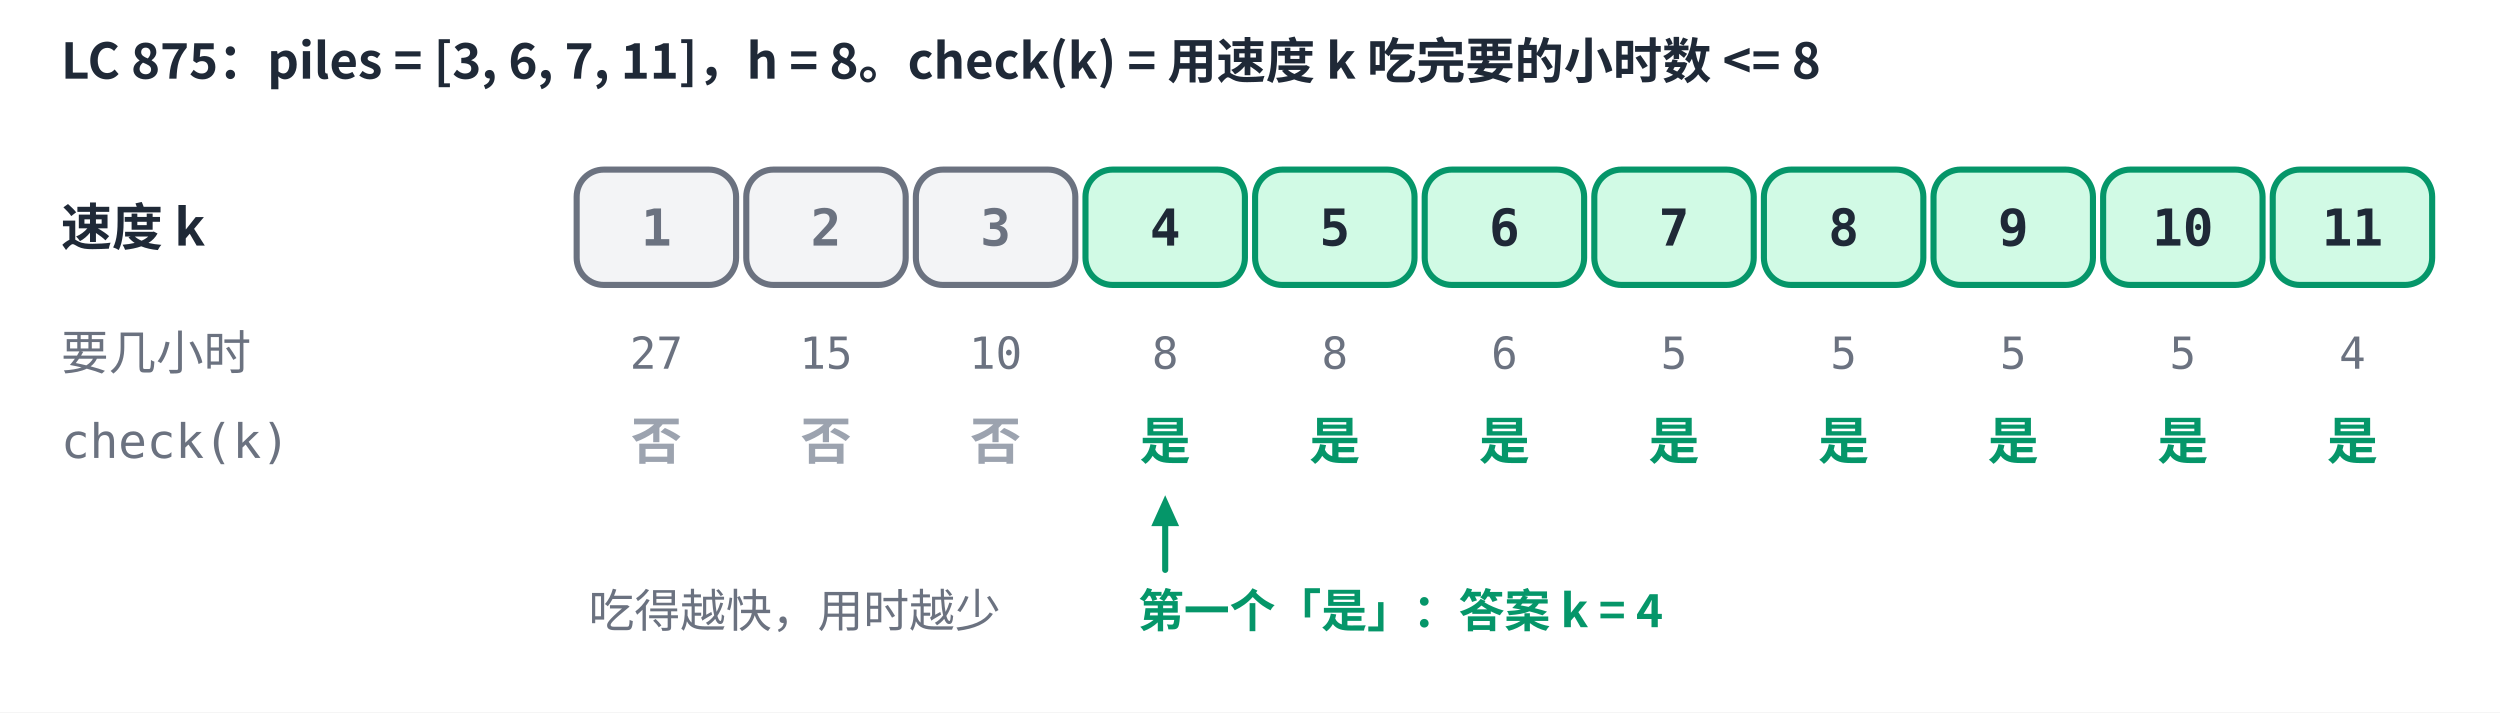
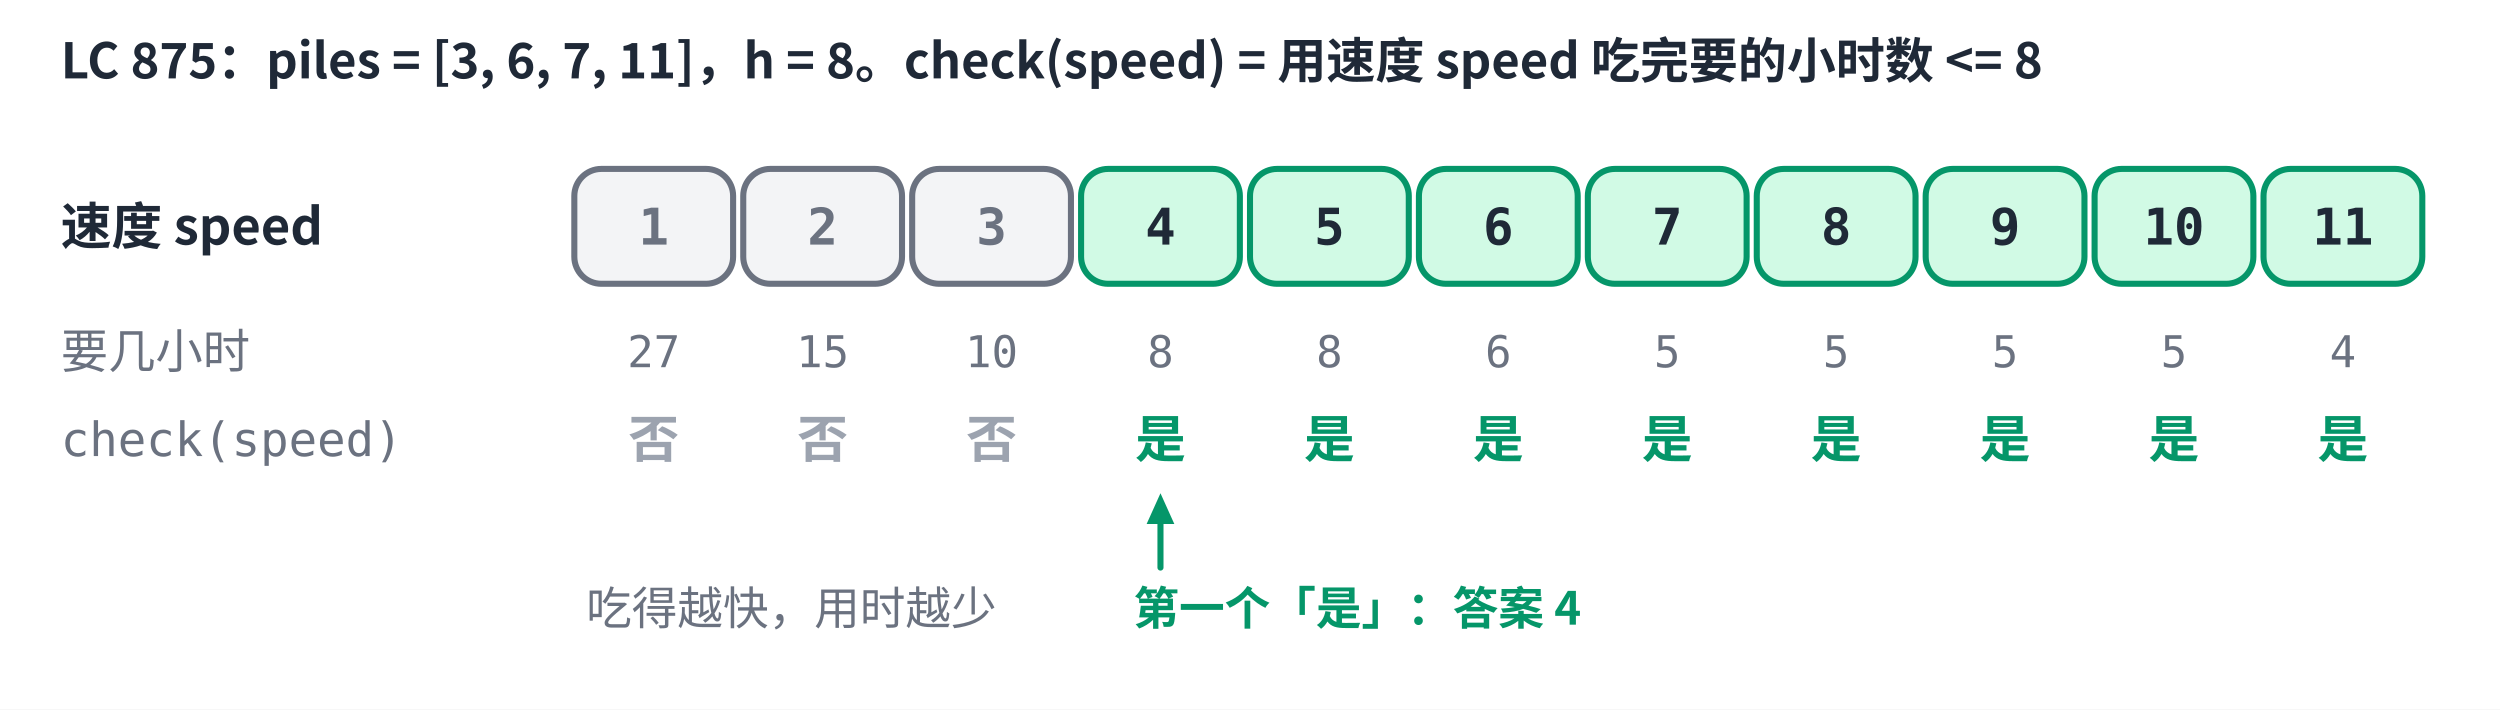
- <svg xmlns="http://www.w3.org/2000/svg" width="737" height="210" viewBox="0 0 737 210">
-   <rect width="737" height="210" fill="#FFFFFF" />
-   <text x="18.0" y="23.2" font-size="14.5" fill="#1F2937" text-anchor="start" font-family="PingFang SC, Hiragino Sans GB, Microsoft YaHei, Noto Sans CJK SC, Helvetica, Arial, sans-serif" font-weight="700">LC 875：piles = [3, 6, 7, 11]，h = 8。check(k) = 用速度 k 吃完要的小时数 &lt;= 8</text>
-   <text x="18.0" y="72.4" font-size="15" fill="#1F2937" text-anchor="start" font-family="PingFang SC, Hiragino Sans GB, Microsoft YaHei, Noto Sans CJK SC, Helvetica, Arial, sans-serif" font-weight="700">速度 k</text>
+ <svg xmlns="http://www.w3.org/2000/svg" width="740" height="210" viewBox="0 0 740 210">
+   <rect width="740" height="210" fill="#FFFFFF" />
+   <text x="18.0" y="23.2" font-size="14.5" fill="#1F2937" text-anchor="start" font-family="PingFang SC, Hiragino Sans GB, Microsoft YaHei, Noto Sans CJK SC, Helvetica, Arial, sans-serif" font-weight="700">LC 875：piles = [3, 6, 7, 11]，h = 8。check(speed) = 用速度 speed 吃完要的小时数 &lt;= 8</text>
+   <text x="18.0" y="72.4" font-size="15" fill="#1F2937" text-anchor="start" font-family="PingFang SC, Hiragino Sans GB, Microsoft YaHei, Noto Sans CJK SC, Helvetica, Arial, sans-serif" font-weight="700">速度 speed</text>
  <rect x="170.0" y="50.0" width="47.0" height="34.0" rx="8" fill="#F3F4F6" stroke="#6B7280" stroke-width="1.8" />
  <text x="193.5" y="72.4" font-size="15" fill="#6B7280" text-anchor="middle" font-family="Menlo, Consolas, DejaVu Sans Mono, PingFang SC, monospace" font-weight="700">1</text>
  <rect x="220.0" y="50.0" width="47.0" height="34.0" rx="8" fill="#F3F4F6" stroke="#6B7280" stroke-width="1.8" />
  <text x="243.5" y="72.4" font-size="15" fill="#6B7280" text-anchor="middle" font-family="Menlo, Consolas, DejaVu Sans Mono, PingFang SC, monospace" font-weight="700">2</text>
  <rect x="270.0" y="50.0" width="47.0" height="34.0" rx="8" fill="#F3F4F6" stroke="#6B7280" stroke-width="1.8" />
  <text x="293.5" y="72.4" font-size="15" fill="#6B7280" text-anchor="middle" font-family="Menlo, Consolas, DejaVu Sans Mono, PingFang SC, monospace" font-weight="700">3</text>
  <rect x="320.0" y="50.0" width="47.0" height="34.0" rx="8" fill="#D1FAE5" stroke="#059669" stroke-width="1.8" />
  <text x="343.5" y="72.4" font-size="15" fill="#1F2937" text-anchor="middle" font-family="Menlo, Consolas, DejaVu Sans Mono, PingFang SC, monospace" font-weight="700">4</text>
  <rect x="370.0" y="50.0" width="47.0" height="34.0" rx="8" fill="#D1FAE5" stroke="#059669" stroke-width="1.8" />
  <text x="393.5" y="72.4" font-size="15" fill="#1F2937" text-anchor="middle" font-family="Menlo, Consolas, DejaVu Sans Mono, PingFang SC, monospace" font-weight="700">5</text>
  <rect x="420.0" y="50.0" width="47.0" height="34.0" rx="8" fill="#D1FAE5" stroke="#059669" stroke-width="1.8" />
  <text x="443.5" y="72.4" font-size="15" fill="#1F2937" text-anchor="middle" font-family="Menlo, Consolas, DejaVu Sans Mono, PingFang SC, monospace" font-weight="700">6</text>
  <rect x="470.0" y="50.0" width="47.0" height="34.0" rx="8" fill="#D1FAE5" stroke="#059669" stroke-width="1.8" />
  <text x="493.5" y="72.4" font-size="15" fill="#1F2937" text-anchor="middle" font-family="Menlo, Consolas, DejaVu Sans Mono, PingFang SC, monospace" font-weight="700">7</text>
  <rect x="520.0" y="50.0" width="47.0" height="34.0" rx="8" fill="#D1FAE5" stroke="#059669" stroke-width="1.8" />
  <text x="543.5" y="72.4" font-size="15" fill="#1F2937" text-anchor="middle" font-family="Menlo, Consolas, DejaVu Sans Mono, PingFang SC, monospace" font-weight="700">8</text>
  <rect x="570.0" y="50.0" width="47.0" height="34.0" rx="8" fill="#D1FAE5" stroke="#059669" stroke-width="1.8" />
  <text x="593.5" y="72.4" font-size="15" fill="#1F2937" text-anchor="middle" font-family="Menlo, Consolas, DejaVu Sans Mono, PingFang SC, monospace" font-weight="700">9</text>
  <rect x="620.0" y="50.0" width="47.0" height="34.0" rx="8" fill="#D1FAE5" stroke="#059669" stroke-width="1.8" />
  <text x="643.5" y="72.4" font-size="15" fill="#1F2937" text-anchor="middle" font-family="Menlo, Consolas, DejaVu Sans Mono, PingFang SC, monospace" font-weight="700">10</text>
  <rect x="670.0" y="50.0" width="47.0" height="34.0" rx="8" fill="#D1FAE5" stroke="#059669" stroke-width="1.8" />
  <text x="693.5" y="72.4" font-size="15" fill="#1F2937" text-anchor="middle" font-family="Menlo, Consolas, DejaVu Sans Mono, PingFang SC, monospace" font-weight="700">11</text>
  <text x="18.0" y="109.0" font-size="14" fill="#6B7280" text-anchor="start" font-family="PingFang SC, Hiragino Sans GB, Microsoft YaHei, Noto Sans CJK SC, Helvetica, Arial, sans-serif">要几小时</text>
-   <text x="18.0" y="135.0" font-size="14" fill="#6B7280" text-anchor="start" font-family="Menlo, Consolas, DejaVu Sans Mono, PingFang SC, monospace">check(k)</text>
+   <text x="18.0" y="135.0" font-size="14" fill="#6B7280" text-anchor="start" font-family="Menlo, Consolas, DejaVu Sans Mono, PingFang SC, monospace">check(speed)</text>
  <text x="193.5" y="108.7" font-size="13" fill="#6B7280" text-anchor="middle" font-family="Menlo, Consolas, DejaVu Sans Mono, PingFang SC, monospace">27</text>
  <text x="193.5" y="135.4" font-size="15" fill="#9CA3AF" text-anchor="middle" font-family="PingFang SC, Hiragino Sans GB, Microsoft YaHei, Noto Sans CJK SC, Helvetica, Arial, sans-serif" font-weight="700">否</text>
  <text x="243.5" y="108.7" font-size="13" fill="#6B7280" text-anchor="middle" font-family="Menlo, Consolas, DejaVu Sans Mono, PingFang SC, monospace">15</text>
  <text x="243.5" y="135.4" font-size="15" fill="#9CA3AF" text-anchor="middle" font-family="PingFang SC, Hiragino Sans GB, Microsoft YaHei, Noto Sans CJK SC, Helvetica, Arial, sans-serif" font-weight="700">否</text>
  <text x="293.5" y="108.7" font-size="13" fill="#6B7280" text-anchor="middle" font-family="Menlo, Consolas, DejaVu Sans Mono, PingFang SC, monospace">10</text>
  <text x="293.5" y="135.4" font-size="15" fill="#9CA3AF" text-anchor="middle" font-family="PingFang SC, Hiragino Sans GB, Microsoft YaHei, Noto Sans CJK SC, Helvetica, Arial, sans-serif" font-weight="700">否</text>
  <text x="343.5" y="108.7" font-size="13" fill="#6B7280" text-anchor="middle" font-family="Menlo, Consolas, DejaVu Sans Mono, PingFang SC, monospace">8</text>
  <text x="343.5" y="135.4" font-size="15" fill="#059669" text-anchor="middle" font-family="PingFang SC, Hiragino Sans GB, Microsoft YaHei, Noto Sans CJK SC, Helvetica, Arial, sans-serif" font-weight="700">是</text>
  <text x="393.5" y="108.7" font-size="13" fill="#6B7280" text-anchor="middle" font-family="Menlo, Consolas, DejaVu Sans Mono, PingFang SC, monospace">8</text>
  <text x="393.5" y="135.4" font-size="15" fill="#059669" text-anchor="middle" font-family="PingFang SC, Hiragino Sans GB, Microsoft YaHei, Noto Sans CJK SC, Helvetica, Arial, sans-serif" font-weight="700">是</text>
  <text x="443.5" y="108.7" font-size="13" fill="#6B7280" text-anchor="middle" font-family="Menlo, Consolas, DejaVu Sans Mono, PingFang SC, monospace">6</text>
  <text x="443.5" y="135.4" font-size="15" fill="#059669" text-anchor="middle" font-family="PingFang SC, Hiragino Sans GB, Microsoft YaHei, Noto Sans CJK SC, Helvetica, Arial, sans-serif" font-weight="700">是</text>
  <text x="493.5" y="108.7" font-size="13" fill="#6B7280" text-anchor="middle" font-family="Menlo, Consolas, DejaVu Sans Mono, PingFang SC, monospace">5</text>
  <text x="493.5" y="135.4" font-size="15" fill="#059669" text-anchor="middle" font-family="PingFang SC, Hiragino Sans GB, Microsoft YaHei, Noto Sans CJK SC, Helvetica, Arial, sans-serif" font-weight="700">是</text>
  <text x="543.5" y="108.7" font-size="13" fill="#6B7280" text-anchor="middle" font-family="Menlo, Consolas, DejaVu Sans Mono, PingFang SC, monospace">5</text>
  <text x="543.5" y="135.4" font-size="15" fill="#059669" text-anchor="middle" font-family="PingFang SC, Hiragino Sans GB, Microsoft YaHei, Noto Sans CJK SC, Helvetica, Arial, sans-serif" font-weight="700">是</text>
  <text x="593.5" y="108.7" font-size="13" fill="#6B7280" text-anchor="middle" font-family="Menlo, Consolas, DejaVu Sans Mono, PingFang SC, monospace">5</text>
  <text x="593.5" y="135.4" font-size="15" fill="#059669" text-anchor="middle" font-family="PingFang SC, Hiragino Sans GB, Microsoft YaHei, Noto Sans CJK SC, Helvetica, Arial, sans-serif" font-weight="700">是</text>
  <text x="643.5" y="108.7" font-size="13" fill="#6B7280" text-anchor="middle" font-family="Menlo, Consolas, DejaVu Sans Mono, PingFang SC, monospace">5</text>
  <text x="643.5" y="135.4" font-size="15" fill="#059669" text-anchor="middle" font-family="PingFang SC, Hiragino Sans GB, Microsoft YaHei, Noto Sans CJK SC, Helvetica, Arial, sans-serif" font-weight="700">是</text>
  <text x="693.5" y="108.7" font-size="13" fill="#6B7280" text-anchor="middle" font-family="Menlo, Consolas, DejaVu Sans Mono, PingFang SC, monospace">4</text>
  <text x="693.5" y="135.4" font-size="15" fill="#059669" text-anchor="middle" font-family="PingFang SC, Hiragino Sans GB, Microsoft YaHei, Noto Sans CJK SC, Helvetica, Arial, sans-serif" font-weight="700">是</text>
  <line x1="343.5" y1="168.0" x2="343.5" y2="153.0" stroke="#059669" stroke-width="1.8" stroke-linecap="round" />
  <polygon points="343.5,146.0 347.6,155.1 339.4,155.1" fill="#059669" />
-   <text x="335.5" y="184.9" font-size="13.5" fill="#059669" text-anchor="start" font-family="PingFang SC, Hiragino Sans GB, Microsoft YaHei, Noto Sans CJK SC, Helvetica, Arial, sans-serif" font-weight="700">第一个「是」：答案 k = 4</text>
+   <text x="335.5" y="184.9" font-size="13.5" fill="#059669" text-anchor="start" font-family="PingFang SC, Hiragino Sans GB, Microsoft YaHei, Noto Sans CJK SC, Helvetica, Arial, sans-serif" font-weight="700">第一个「是」：答案 4</text>
  <text x="173.5" y="184.9" font-size="13.5" fill="#6B7280" text-anchor="start" font-family="PingFang SC, Hiragino Sans GB, Microsoft YaHei, Noto Sans CJK SC, Helvetica, Arial, sans-serif">吃得越快，用时越少</text>
</svg>
